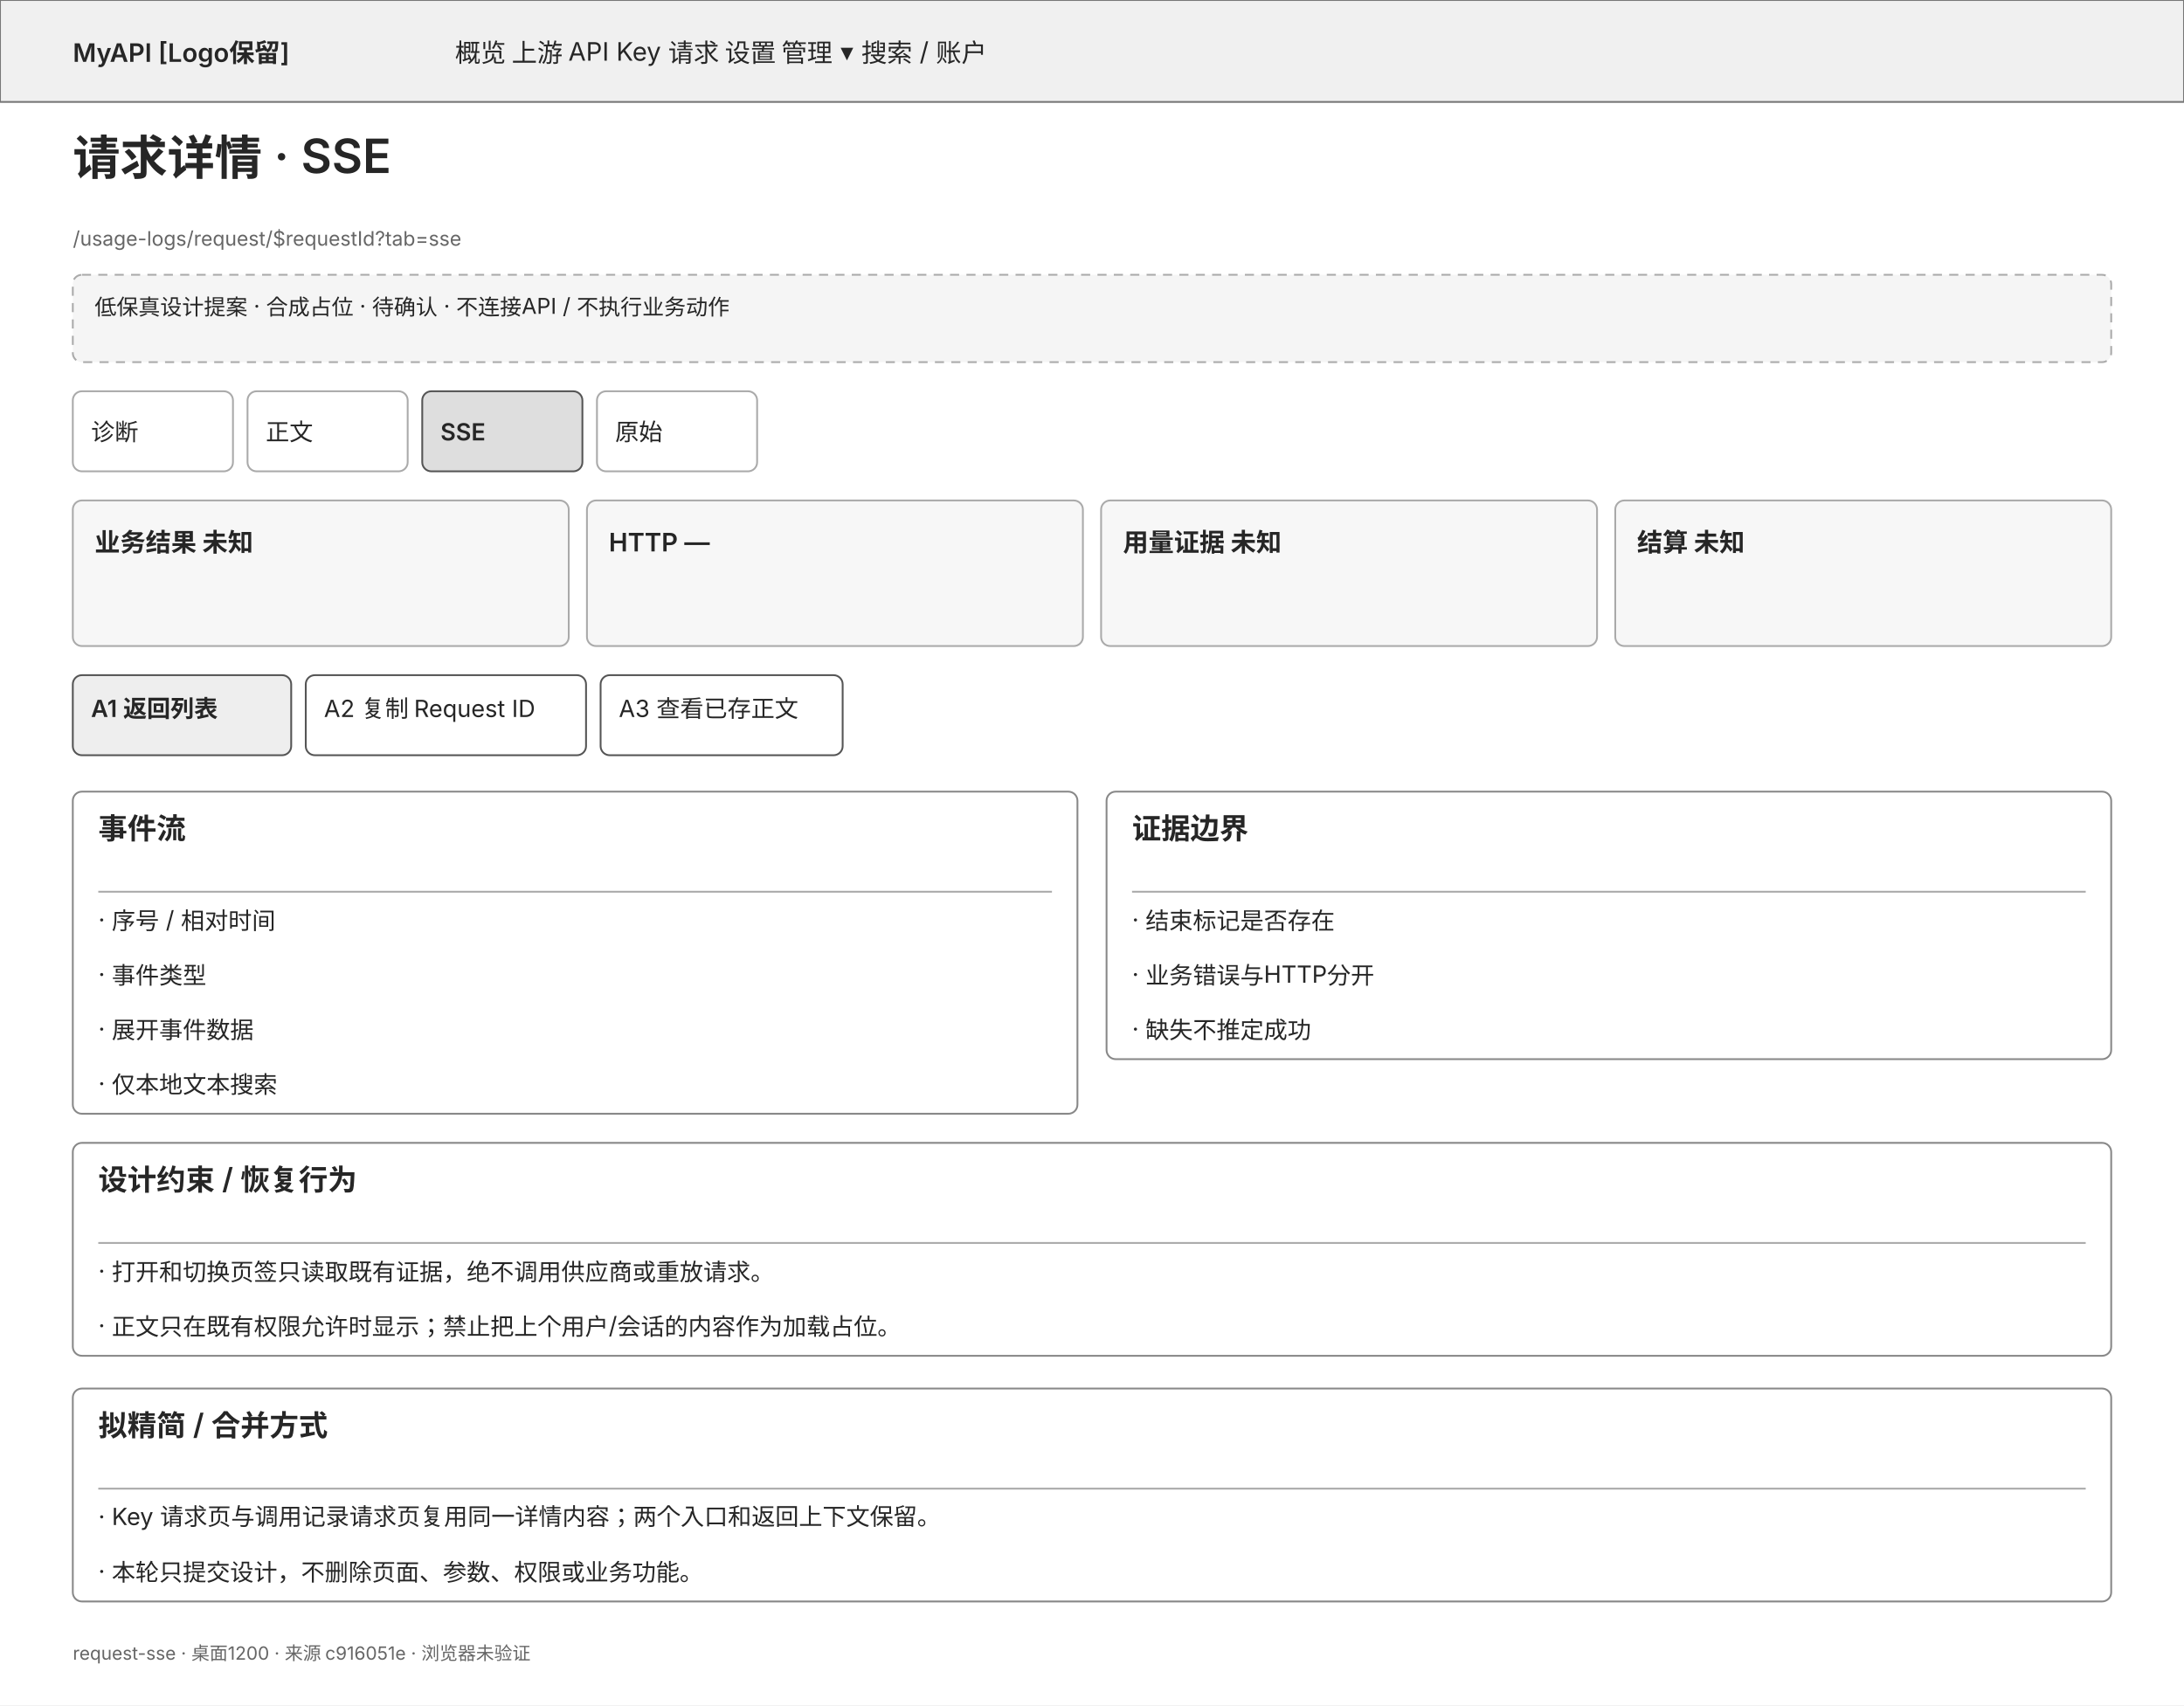
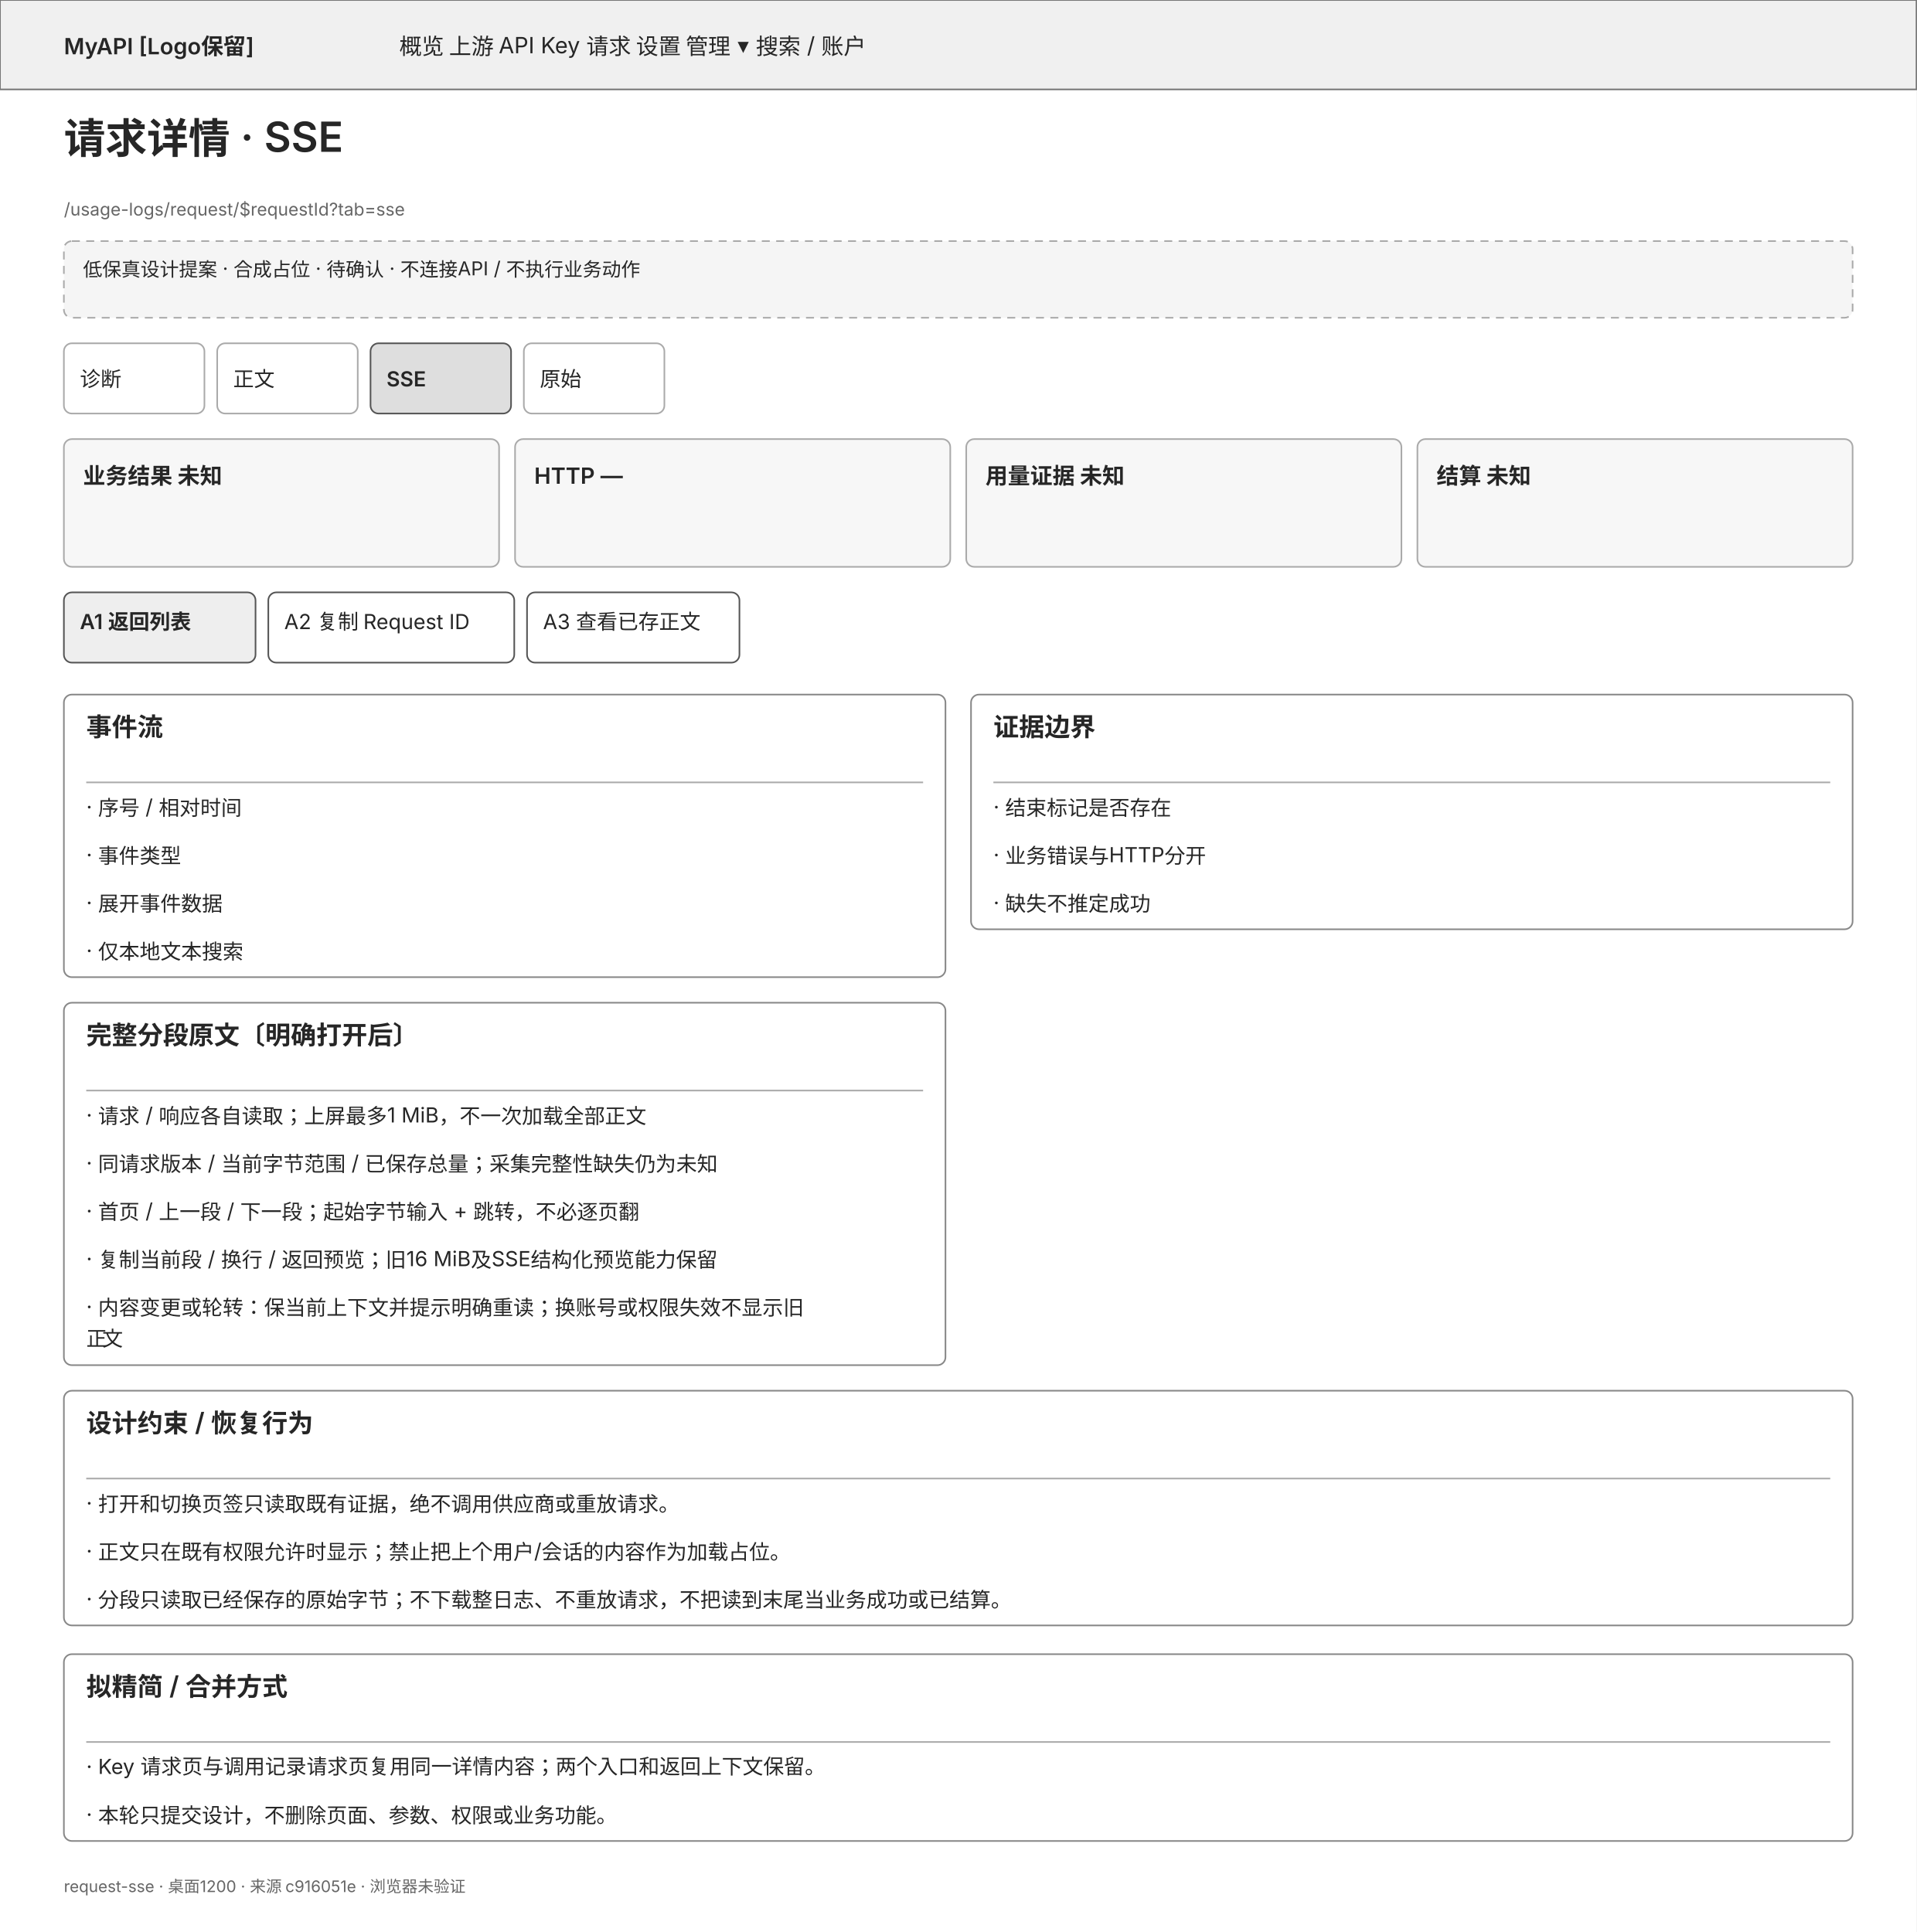
- <svg xmlns="http://www.w3.org/2000/svg" width="1200" height="937" viewBox="0 0 1200 937" role="img" aria-labelledby="title desc">
+ <svg xmlns="http://www.w3.org/2000/svg" width="1200" height="1210" viewBox="0 0 1200 1210" role="img" aria-labelledby="title desc">
  <rect width="100%" height="100%" fill="#ffffff" />
  <g font-family="system-ui, -apple-system, BlinkMacSystemFont, sans-serif">
    <rect x="0" y="0" width="1200" height="56" rx="0" fill="#f0f0f0" stroke="#777777" />
    <text x="40" y="34" font-size="14" font-weight="600" fill="#262626">MyAPI  [Logo保留]</text>
    <text x="250" y="34" font-size="14" font-weight="normal" fill="#262626">概览    上游    API Key    请求    设置    管理 ▾       搜索 / 账户</text>
    <text x="40" y="96" font-size="26" font-weight="600" fill="#262626">请求详情 · SSE</text>
    <text x="40" y="135" font-size="11" font-weight="normal" fill="#666666">/usage-logs/request/$requestId?tab=sse</text>
    <rect x="40" y="151" width="1120" height="48" rx="5" fill="#f5f5f5" stroke="#aaaaaa" stroke-dasharray="5 4" />
    <text x="52" y="173" font-size="12" font-weight="normal" fill="#262626">低保真设计提案 · 合成占位 · 待确认 · 不连接API / 不执行业务动作</text>
    <rect x="40" y="215" width="88" height="44" rx="5" fill="#ffffff" stroke="#aaaaaa" />
    <text x="50" y="242" font-size="13" font-weight="normal" fill="#262626">诊断</text>
    <rect x="136" y="215" width="88" height="44" rx="5" fill="#ffffff" stroke="#aaaaaa" />
    <text x="146" y="242" font-size="13" font-weight="normal" fill="#262626">正文</text>
    <rect x="232" y="215" width="88" height="44" rx="5" fill="#dedede" stroke="#555555" />
    <text x="242" y="242" font-size="13" font-weight="600" fill="#262626">SSE</text>
    <rect x="328" y="215" width="88" height="44" rx="5" fill="#ffffff" stroke="#aaaaaa" />
    <text x="338" y="242" font-size="13" font-weight="normal" fill="#262626">原始</text>
    <rect x="40.0" y="275" width="272.5" height="80" rx="5" fill="#f7f7f7" stroke="#aaaaaa" />
    <text x="52.0" y="303" font-size="14" font-weight="600" fill="#262626">业务结果 未知</text>
    <rect x="322.5" y="275" width="272.5" height="80" rx="5" fill="#f7f7f7" stroke="#aaaaaa" />
    <text x="334.5" y="303" font-size="14" font-weight="600" fill="#262626">HTTP —</text>
    <rect x="605.0" y="275" width="272.5" height="80" rx="5" fill="#f7f7f7" stroke="#aaaaaa" />
    <text x="617.0" y="303" font-size="14" font-weight="600" fill="#262626">用量证据 未知</text>
    <rect x="887.5" y="275" width="272.5" height="80" rx="5" fill="#f7f7f7" stroke="#aaaaaa" />
    <text x="899.5" y="303" font-size="14" font-weight="600" fill="#262626">结算 未知</text>
    <rect x="40" y="371" width="120" height="44" rx="5" fill="#eeeeee" stroke="#555555" />
    <text x="50" y="394" font-size="13" font-weight="600" fill="#262626">A1 返回列表</text>
    <rect x="168" y="371" width="154" height="44" rx="5" fill="#ffffff" stroke="#555555" />
    <text x="178" y="394" font-size="13" font-weight="normal" fill="#262626">A2 复制 Request ID</text>
    <rect x="330" y="371" width="133" height="44" rx="5" fill="#ffffff" stroke="#555555" />
    <text x="340" y="394" font-size="13" font-weight="normal" fill="#262626">A3 查看已存正文</text>
    <rect x="40.0" y="435" width="552.0" height="177" rx="5" fill="#ffffff" stroke="#888888" />
    <text x="54.0" y="461" font-size="16" font-weight="600" fill="#262626">事件流</text>
    <line x1="54.0" y1="490" x2="578.0" y2="490" stroke="#aaaaaa" />
    <text x="54.0" y="510" font-size="13" font-weight="normal" fill="#262626">· 序号 / 相对时间</text>
    <text x="54.0" y="540" font-size="13" font-weight="normal" fill="#262626">· 事件类型</text>
    <text x="54.0" y="570" font-size="13" font-weight="normal" fill="#262626">· 展开事件数据</text>
    <text x="54.0" y="600" font-size="13" font-weight="normal" fill="#262626">· 仅本地文本搜索</text>
    <rect x="608.0" y="435" width="552.0" height="147" rx="5" fill="#ffffff" stroke="#888888" />
    <text x="622.0" y="461" font-size="16" font-weight="600" fill="#262626">证据边界</text>
    <line x1="622.0" y1="490" x2="1146.0" y2="490" stroke="#aaaaaa" />
    <text x="622.0" y="510" font-size="13" font-weight="normal" fill="#262626">· 结束标记是否存在</text>
    <text x="622.0" y="540" font-size="13" font-weight="normal" fill="#262626">· 业务错误与HTTP分开</text>
    <text x="622.0" y="570" font-size="13" font-weight="normal" fill="#262626">· 缺失不推定成功</text>
-     <rect x="40" y="628" width="1120" height="117" rx="5" fill="#ffffff" stroke="#888888" />
-     <text x="54" y="654" font-size="16" font-weight="600" fill="#262626">设计约束 / 恢复行为</text>
-     <line x1="54" y1="683" x2="1146" y2="683" stroke="#aaaaaa" />
-     <text x="54" y="703" font-size="13" font-weight="normal" fill="#262626">· 打开和切换页签只读取既有证据，绝不调用供应商或重放请求。</text>
-     <text x="54" y="733" font-size="13" font-weight="normal" fill="#262626">· 正文只在既有权限允许时显示；禁止把上个用户/会话的内容作为加载占位。</text>
-     <rect x="40" y="763" width="1120" height="117" rx="5" fill="#ffffff" stroke="#888888" />
-     <text x="54" y="789" font-size="16" font-weight="600" fill="#262626">拟精简 / 合并方式</text>
-     <line x1="54" y1="818" x2="1146" y2="818" stroke="#aaaaaa" />
-     <text x="54" y="838" font-size="13" font-weight="normal" fill="#262626">· Key 请求页与调用记录请求页复用同一详情内容；两个入口和返回上下文保留。</text>
-     <text x="54" y="868" font-size="13" font-weight="normal" fill="#262626">· 本轮只提交设计，不删除页面、参数、权限或业务功能。</text>
-     <text x="40" y="912" font-size="10" font-weight="normal" fill="#666666">request-sse · 桌面1200 · 来源 c916051e · 浏览器未验证</text>
+     <rect x="40.0" y="628" width="552.0" height="227" rx="5" fill="#ffffff" stroke="#888888" />
+     <text x="54.0" y="654" font-size="16" font-weight="600" fill="#262626">完整分段原文〔明确打开后〕</text>
+     <line x1="54.0" y1="683" x2="578.0" y2="683" stroke="#aaaaaa" />
+     <text x="54.0" y="703" font-size="13" font-weight="normal" fill="#262626">· 请求 / 响应各自读取；上屏最多1 MiB，不一次加载全部正文</text>
+     <text x="54.0" y="733" font-size="13" font-weight="normal" fill="#262626">· 同请求版本 / 当前字节范围 / 已保存总量；采集完整性缺失仍为未知</text>
+     <text x="54.0" y="763" font-size="13" font-weight="normal" fill="#262626">· 首页 / 上一段 / 下一段；起始字节输入 + 跳转，不必逐页翻</text>
+     <text x="54.0" y="793" font-size="13" font-weight="normal" fill="#262626">· 复制当前段 / 换行 / 返回预览；旧16 MiB及SSE结构化预览能力保留</text>
+     <text x="54.0" y="823" font-size="13" font-weight="normal" fill="#262626">· 内容变更或轮转：保当前上下文并提示明确重读；换账号或权限失效不显示旧</text>
+     <text x="54.0" y="843" font-size="13" font-weight="normal" fill="#262626">正</text>
+     <text x="64.0" y="843" font-size="13" font-weight="normal" fill="#262626">文</text>
+     <rect x="40" y="871" width="1120" height="147" rx="5" fill="#ffffff" stroke="#888888" />
+     <text x="54" y="897" font-size="16" font-weight="600" fill="#262626">设计约束 / 恢复行为</text>
+     <line x1="54" y1="926" x2="1146" y2="926" stroke="#aaaaaa" />
+     <text x="54" y="946" font-size="13" font-weight="normal" fill="#262626">· 打开和切换页签只读取既有证据，绝不调用供应商或重放请求。</text>
+     <text x="54" y="976" font-size="13" font-weight="normal" fill="#262626">· 正文只在既有权限允许时显示；禁止把上个用户/会话的内容作为加载占位。</text>
+     <text x="54" y="1006" font-size="13" font-weight="normal" fill="#262626">· 分段只读取已经保存的原始字节；不下载整日志、不重放请求，不把读到末尾当业务成功或已结算。</text>
+     <rect x="40" y="1036" width="1120" height="117" rx="5" fill="#ffffff" stroke="#888888" />
+     <text x="54" y="1062" font-size="16" font-weight="600" fill="#262626">拟精简 / 合并方式</text>
+     <line x1="54" y1="1091" x2="1146" y2="1091" stroke="#aaaaaa" />
+     <text x="54" y="1111" font-size="13" font-weight="normal" fill="#262626">· Key 请求页与调用记录请求页复用同一详情内容；两个入口和返回上下文保留。</text>
+     <text x="54" y="1141" font-size="13" font-weight="normal" fill="#262626">· 本轮只提交设计，不删除页面、参数、权限或业务功能。</text>
+     <text x="40" y="1185" font-size="10" font-weight="normal" fill="#666666">request-sse · 桌面1200 · 来源 c916051e · 浏览器未验证</text>
  </g>
</svg>
